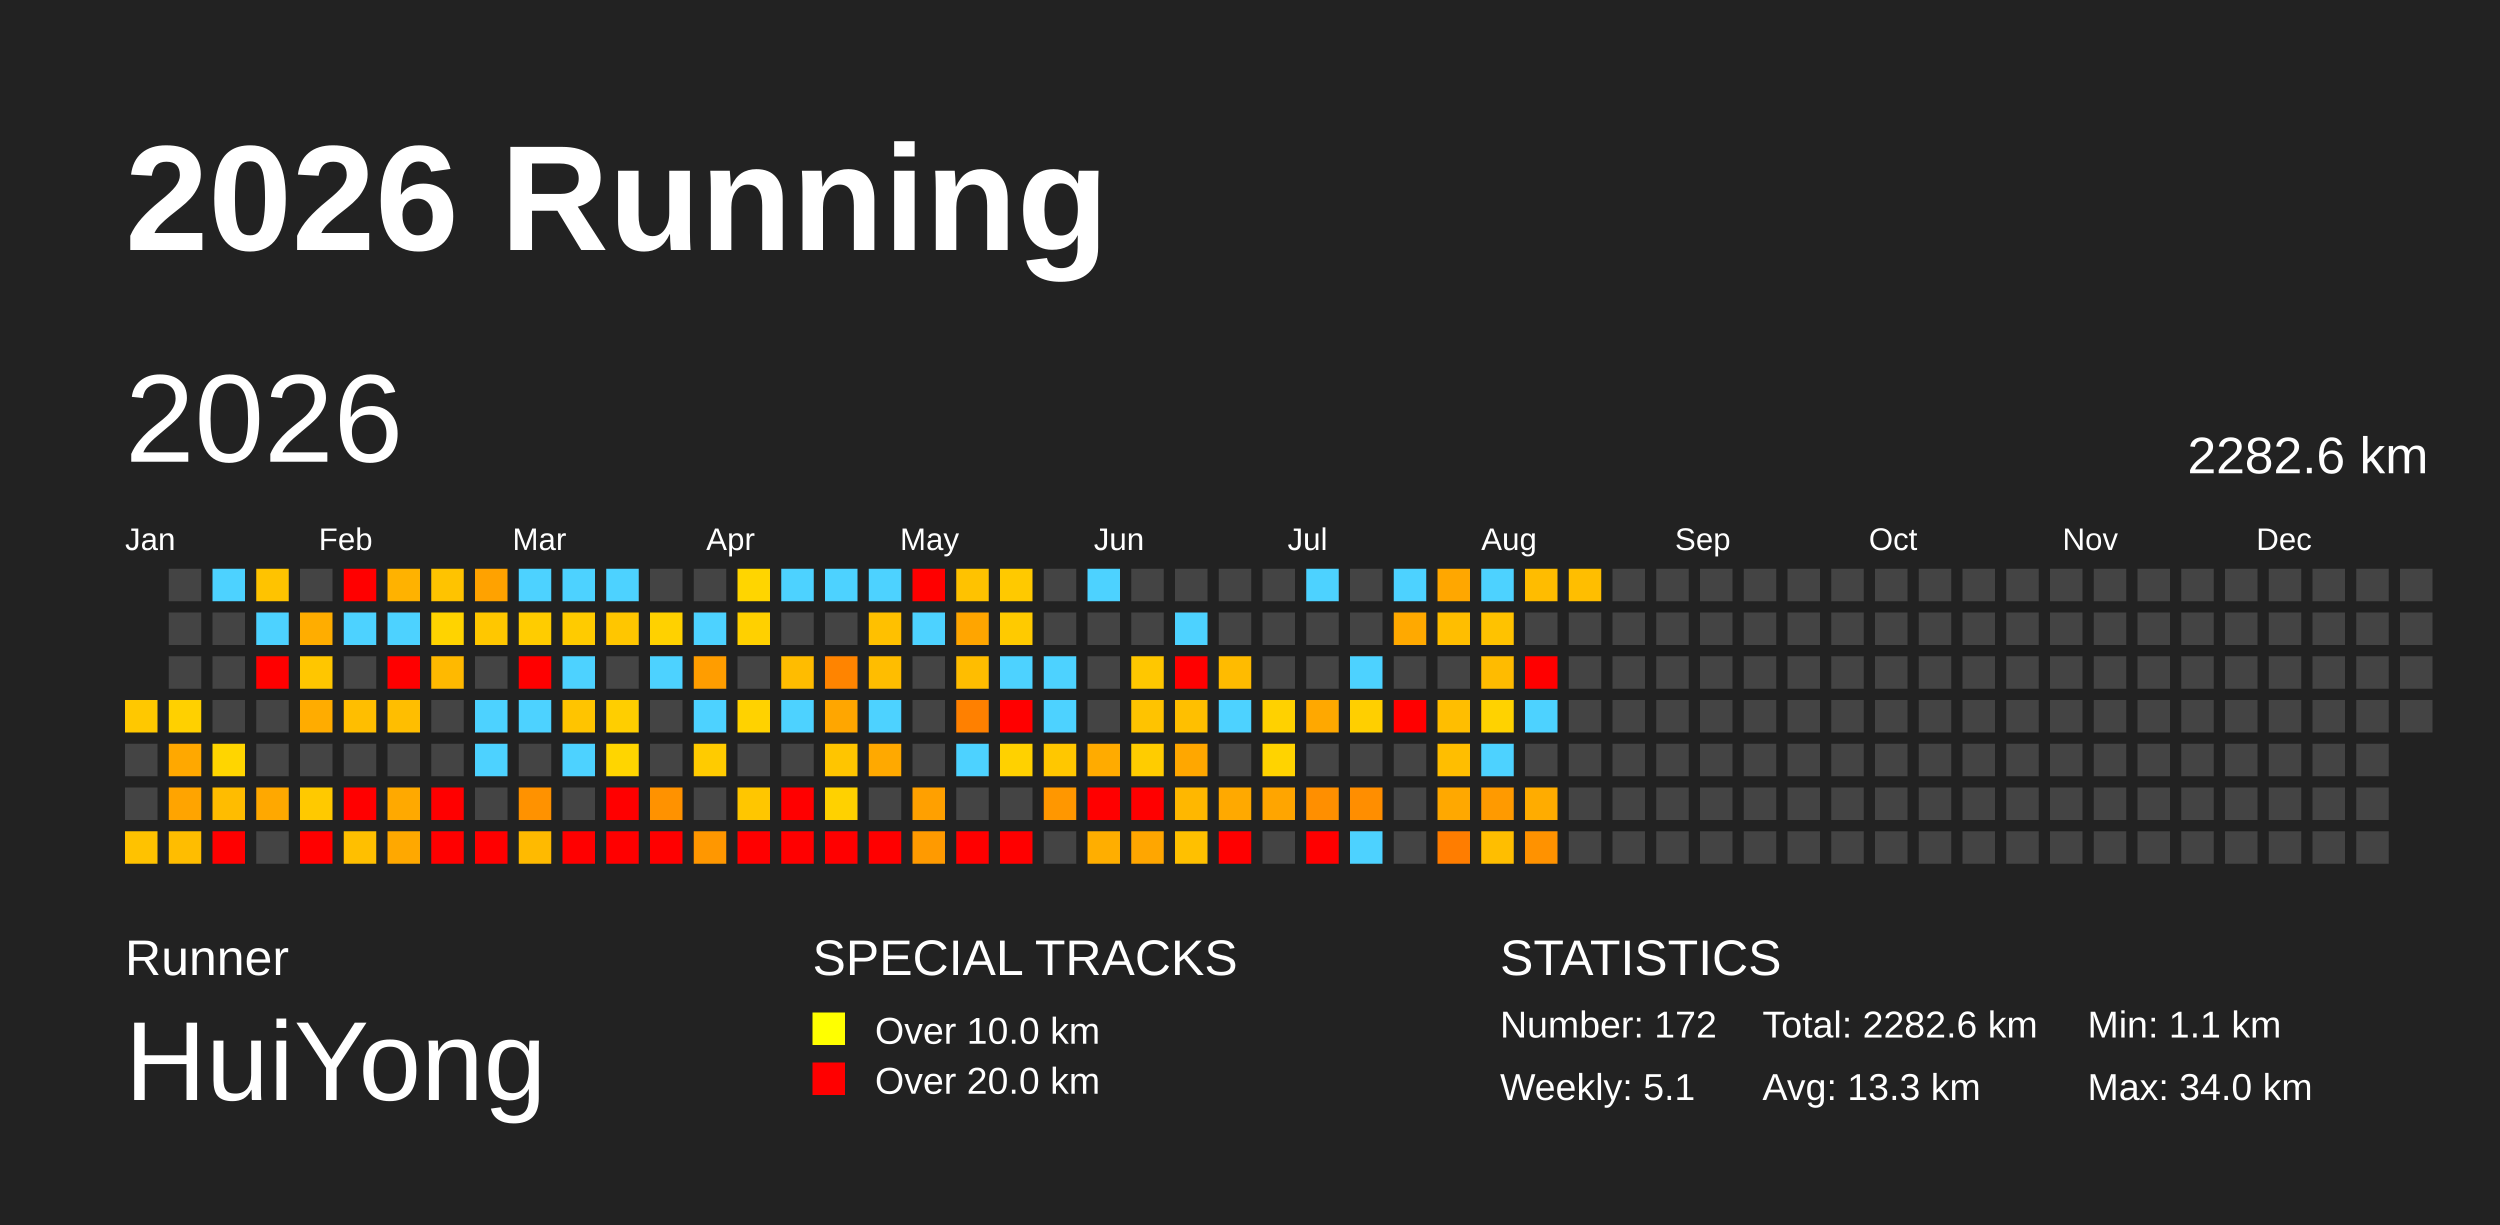
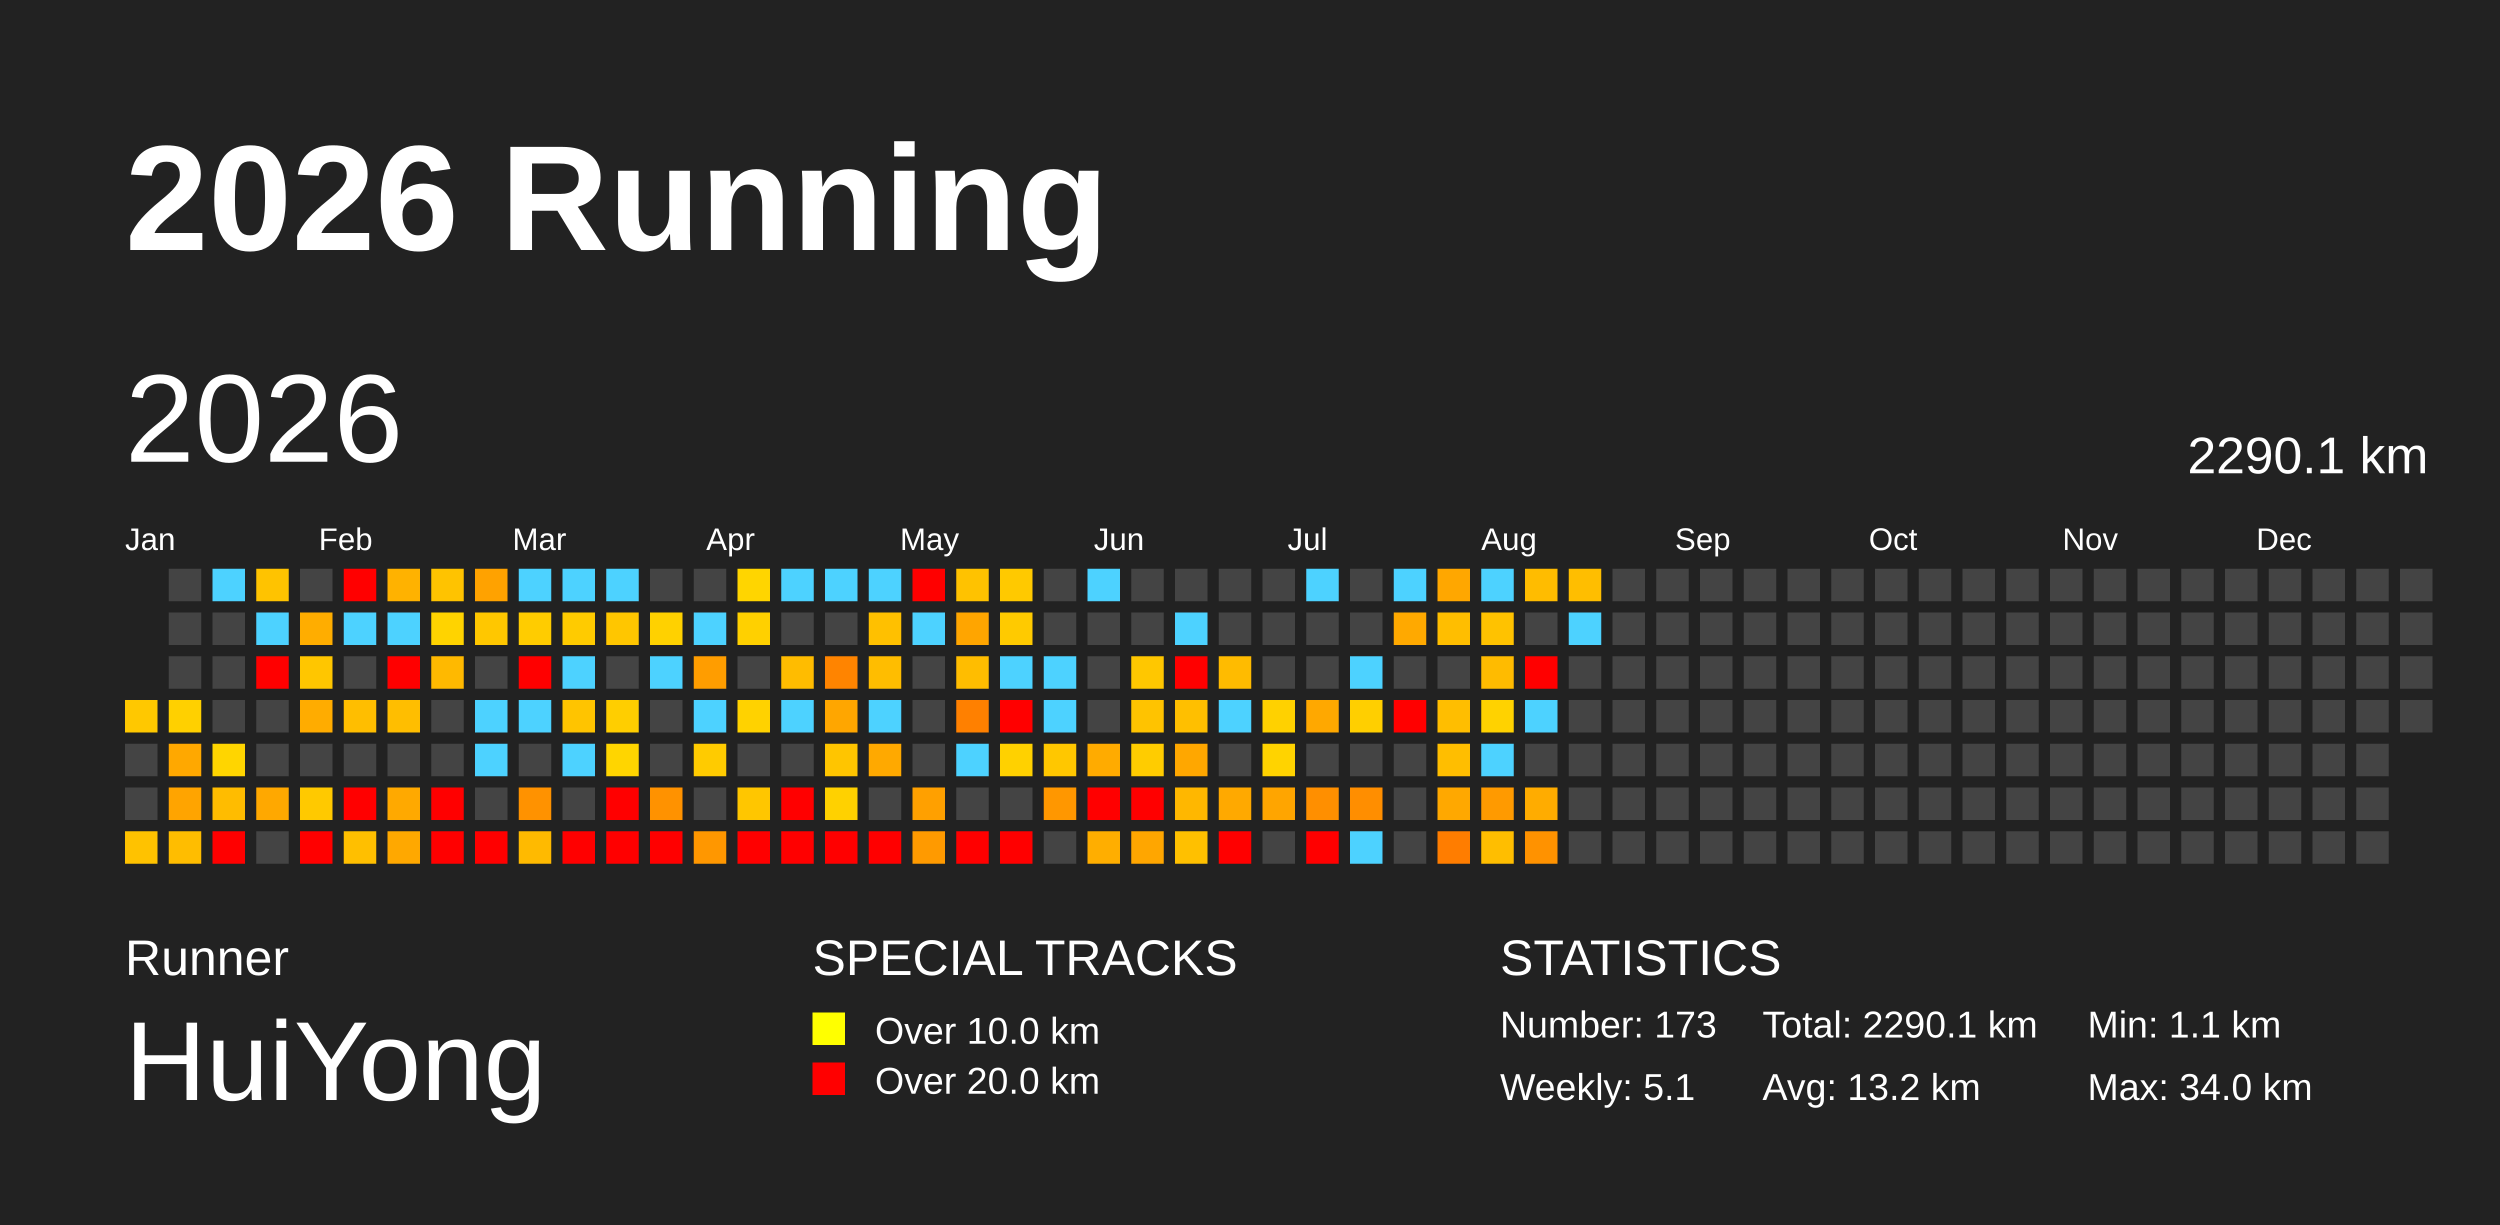
<svg xmlns="http://www.w3.org/2000/svg" baseProfile="full" height="98mm" version="1.1" viewBox="0,0,200,98" width="200mm">
  <defs />
  <rect fill="#222222" height="98" width="200" x="0" y="0" />
  <text fill="#FFFFFF" style="font-size:12px; font-family:Arial; font-weight:bold;" x="10" y="20">2026 Running</text>
  <text fill="#FFFFFF" style="font-size:4px; font-family:Arial" x="10" y="78">Runner</text>
  <text fill="#FFFFFF" style="font-size:9px; font-family:Arial" x="10" y="88">HuiYong</text>
  <text fill="#FFFFFF" style="font-size:4px; font-family:Arial" x="65" y="78">SPECIAL TRACKS</text>
  <rect fill="yellow" height="2.6" width="2.6" x="65" y="81" />
  <text fill="#FFFFFF" style="font-size:3px; font-family:Arial" x="70" y="83.5">Over 10.0 km</text>
  <rect fill="red" height="2.6" width="2.6" x="65" y="85" />
  <text fill="#FFFFFF" style="font-size:3px; font-family:Arial" x="70" y="87.5">Over 20.0 km</text>
  <text fill="#FFFFFF" style="font-size:4px; font-family:Arial" x="120" y="78">STATISTICS</text>
-   <text fill="#FFFFFF" style="font-size:3px; font-family:Arial" x="120" y="83">Number: 172</text>
+   <text fill="#FFFFFF" style="font-size:3px; font-family:Arial" x="120" y="83">Number: 173</text>
  <text fill="#FFFFFF" style="font-size:3px; font-family:Arial" x="120" y="88">Weekly: 5.1</text>
-   <text fill="#FFFFFF" style="font-size:3px; font-family:Arial" x="141" y="83">Total: 2282.6 km</text>
-   <text fill="#FFFFFF" style="font-size:3px; font-family:Arial" x="141" y="88">Avg: 13.3 km</text>
+   <text fill="#FFFFFF" style="font-size:3px; font-family:Arial" x="141" y="83">Total: 2290.1 km</text>
+   <text fill="#FFFFFF" style="font-size:3px; font-family:Arial" x="141" y="88">Avg: 13.2 km</text>
  <text fill="#FFFFFF" style="font-size:3px; font-family:Arial" x="167" y="83">Min: 1.1 km</text>
  <text fill="#FFFFFF" style="font-size:3px; font-family:Arial" x="167" y="88">Max: 34.0 km</text>
  <text dominant-baseline="hanging" fill="#FFFFFF" style="font-size:10.0px; font-family:Arial;" x="10" y="30">2026</text>
-   <text dominant-baseline="hanging" fill="#FFFFFF" style="font-size:4.125px; font-family:Arial;" x="175" y="35">2282.6 km</text>
+   <text dominant-baseline="hanging" fill="#FFFFFF" style="font-size:4.125px; font-family:Arial;" x="175" y="35">2290.1 km</text>
  <text fill="#FFFFFF" style="font-size:2.5px; font-family:Arial" x="10.0" y="44">Jan</text>
  <text fill="#FFFFFF" style="font-size:2.5px; font-family:Arial" x="25.5" y="44">Feb</text>
  <text fill="#FFFFFF" style="font-size:2.5px; font-family:Arial" x="41.0" y="44">Mar</text>
  <text fill="#FFFFFF" style="font-size:2.5px; font-family:Arial" x="56.5" y="44">Apr</text>
  <text fill="#FFFFFF" style="font-size:2.5px; font-family:Arial" x="72.0" y="44">May</text>
  <text fill="#FFFFFF" style="font-size:2.5px; font-family:Arial" x="87.5" y="44">Jun</text>
  <text fill="#FFFFFF" style="font-size:2.5px; font-family:Arial" x="103.0" y="44">Jul</text>
  <text fill="#FFFFFF" style="font-size:2.5px; font-family:Arial" x="118.5" y="44">Aug</text>
  <text fill="#FFFFFF" style="font-size:2.5px; font-family:Arial" x="134.0" y="44">Sep</text>
  <text fill="#FFFFFF" style="font-size:2.5px; font-family:Arial" x="149.5" y="44">Oct</text>
  <text fill="#FFFFFF" style="font-size:2.5px; font-family:Arial" x="165.0" y="44">Nov</text>
  <text fill="#FFFFFF" style="font-size:2.5px; font-family:Arial" x="180.5" y="44">Dec</text>
  <rect fill="#ffc800" height="2.6" width="2.6" x="10.0" y="56.0" />
  <rect fill="#444444" height="2.6" width="2.6" x="10.0" y="59.5" />
  <rect fill="#444444" height="2.6" width="2.6" x="10.0" y="63.0" />
  <rect fill="#ffc200" height="2.6" width="2.6" x="10.0" y="66.5" />
  <rect fill="#444444" height="2.6" width="2.6" x="13.5" y="45.5" />
  <rect fill="#444444" height="2.6" width="2.6" x="13.5" y="49.0" />
  <rect fill="#444444" height="2.6" width="2.6" x="13.5" y="52.5" />
  <rect fill="#ffd000" height="2.6" width="2.6" x="13.5" y="56.0" />
  <rect fill="#ffa800" height="2.6" width="2.6" x="13.5" y="59.5" />
  <rect fill="#ffa400" height="2.6" width="2.6" x="13.5" y="63.0" />
  <rect fill="#ffbd00" height="2.6" width="2.6" x="13.5" y="66.5" />
  <rect fill="#4dd2ff" height="2.6" width="2.6" x="17.0" y="45.5" />
  <rect fill="#444444" height="2.6" width="2.6" x="17.0" y="49.0" />
  <rect fill="#444444" height="2.6" width="2.6" x="17.0" y="52.5" />
  <rect fill="#444444" height="2.6" width="2.6" x="17.0" y="56.0" />
  <rect fill="#ffd500" height="2.6" width="2.6" x="17.0" y="59.5" />
  <rect fill="#ffbc00" height="2.6" width="2.6" x="17.0" y="63.0" />
  <rect fill="red" height="2.6" width="2.6" x="17.0" y="66.5" />
  <rect fill="#ffc300" height="2.6" width="2.6" x="20.5" y="45.5" />
  <rect fill="#4dd2ff" height="2.6" width="2.6" x="20.5" y="49.0" />
  <rect fill="red" height="2.6" width="2.6" x="20.5" y="52.5" />
  <rect fill="#444444" height="2.6" width="2.6" x="20.5" y="56.0" />
  <rect fill="#444444" height="2.6" width="2.6" x="20.5" y="59.5" />
  <rect fill="#ffa800" height="2.6" width="2.6" x="20.5" y="63.0" />
  <rect fill="#444444" height="2.6" width="2.6" x="20.5" y="66.5" />
  <rect fill="#444444" height="2.6" width="2.6" x="24.0" y="45.5" />
  <rect fill="#ffad00" height="2.6" width="2.6" x="24.0" y="49.0" />
  <rect fill="#ffc600" height="2.6" width="2.6" x="24.0" y="52.5" />
  <rect fill="#ffac00" height="2.6" width="2.6" x="24.0" y="56.0" />
  <rect fill="#444444" height="2.6" width="2.6" x="24.0" y="59.5" />
  <rect fill="#ffc900" height="2.6" width="2.6" x="24.0" y="63.0" />
  <rect fill="red" height="2.6" width="2.6" x="24.0" y="66.5" />
  <rect fill="red" height="2.6" width="2.6" x="27.5" y="45.5" />
  <rect fill="#4dd2ff" height="2.6" width="2.6" x="27.5" y="49.0" />
  <rect fill="#444444" height="2.6" width="2.6" x="27.5" y="52.5" />
  <rect fill="#ffbe00" height="2.6" width="2.6" x="27.5" y="56.0" />
  <rect fill="#444444" height="2.6" width="2.6" x="27.5" y="59.5" />
  <rect fill="red" height="2.6" width="2.6" x="27.5" y="63.0" />
  <rect fill="#ffbf00" height="2.6" width="2.6" x="27.5" y="66.5" />
  <rect fill="#ffb200" height="2.6" width="2.6" x="31.0" y="45.5" />
  <rect fill="#4dd2ff" height="2.6" width="2.6" x="31.0" y="49.0" />
  <rect fill="red" height="2.6" width="2.6" x="31.0" y="52.5" />
  <rect fill="#ffbe00" height="2.6" width="2.6" x="31.0" y="56.0" />
  <rect fill="#444444" height="2.6" width="2.6" x="31.0" y="59.5" />
  <rect fill="#ffa900" height="2.6" width="2.6" x="31.0" y="63.0" />
  <rect fill="#ffa800" height="2.6" width="2.6" x="31.0" y="66.5" />
  <rect fill="#ffc300" height="2.6" width="2.6" x="34.5" y="45.5" />
  <rect fill="#ffd300" height="2.6" width="2.6" x="34.5" y="49.0" />
  <rect fill="#ffb900" height="2.6" width="2.6" x="34.5" y="52.5" />
  <rect fill="#444444" height="2.6" width="2.6" x="34.5" y="56.0" />
  <rect fill="#444444" height="2.6" width="2.6" x="34.5" y="59.5" />
  <rect fill="red" height="2.6" width="2.6" x="34.5" y="63.0" />
  <rect fill="red" height="2.6" width="2.6" x="34.5" y="66.5" />
  <rect fill="#ffa200" height="2.6" width="2.6" x="38.0" y="45.5" />
  <rect fill="#ffc700" height="2.6" width="2.6" x="38.0" y="49.0" />
  <rect fill="#444444" height="2.6" width="2.6" x="38.0" y="52.5" />
  <rect fill="#4dd2ff" height="2.6" width="2.6" x="38.0" y="56.0" />
  <rect fill="#4dd2ff" height="2.6" width="2.6" x="38.0" y="59.5" />
  <rect fill="#444444" height="2.6" width="2.6" x="38.0" y="63.0" />
  <rect fill="red" height="2.6" width="2.6" x="38.0" y="66.5" />
  <rect fill="#4dd2ff" height="2.6" width="2.6" x="41.5" y="45.5" />
  <rect fill="#ffcc00" height="2.6" width="2.6" x="41.5" y="49.0" />
  <rect fill="red" height="2.6" width="2.6" x="41.5" y="52.5" />
  <rect fill="#4dd2ff" height="2.6" width="2.6" x="41.5" y="56.0" />
  <rect fill="#444444" height="2.6" width="2.6" x="41.5" y="59.5" />
  <rect fill="#ff9200" height="2.6" width="2.6" x="41.5" y="63.0" />
  <rect fill="#ffba00" height="2.6" width="2.6" x="41.5" y="66.5" />
  <rect fill="#4dd2ff" height="2.6" width="2.6" x="45.0" y="45.5" />
  <rect fill="#ffcb00" height="2.6" width="2.6" x="45.0" y="49.0" />
  <rect fill="#4dd2ff" height="2.6" width="2.6" x="45.0" y="52.5" />
  <rect fill="#ffc400" height="2.6" width="2.6" x="45.0" y="56.0" />
  <rect fill="#4dd2ff" height="2.6" width="2.6" x="45.0" y="59.5" />
  <rect fill="#444444" height="2.6" width="2.6" x="45.0" y="63.0" />
  <rect fill="red" height="2.6" width="2.6" x="45.0" y="66.5" />
  <rect fill="#4dd2ff" height="2.6" width="2.6" x="48.5" y="45.5" />
  <rect fill="#ffc600" height="2.6" width="2.6" x="48.5" y="49.0" />
  <rect fill="#444444" height="2.6" width="2.6" x="48.5" y="52.5" />
  <rect fill="#ffce00" height="2.6" width="2.6" x="48.5" y="56.0" />
  <rect fill="#ffd500" height="2.6" width="2.6" x="48.5" y="59.5" />
  <rect fill="red" height="2.6" width="2.6" x="48.5" y="63.0" />
  <rect fill="red" height="2.6" width="2.6" x="48.5" y="66.5" />
  <rect fill="#444444" height="2.6" width="2.6" x="52.0" y="45.5" />
  <rect fill="#ffd100" height="2.6" width="2.6" x="52.0" y="49.0" />
  <rect fill="#4dd2ff" height="2.6" width="2.6" x="52.0" y="52.5" />
  <rect fill="#444444" height="2.6" width="2.6" x="52.0" y="56.0" />
  <rect fill="#444444" height="2.6" width="2.6" x="52.0" y="59.5" />
  <rect fill="#ff9200" height="2.6" width="2.6" x="52.0" y="63.0" />
  <rect fill="red" height="2.6" width="2.6" x="52.0" y="66.5" />
  <rect fill="#444444" height="2.6" width="2.6" x="55.5" y="45.5" />
  <rect fill="#4dd2ff" height="2.6" width="2.6" x="55.5" y="49.0" />
  <rect fill="#ff9d00" height="2.6" width="2.6" x="55.5" y="52.5" />
  <rect fill="#4dd2ff" height="2.6" width="2.6" x="55.5" y="56.0" />
  <rect fill="#ffcb00" height="2.6" width="2.6" x="55.5" y="59.5" />
  <rect fill="#444444" height="2.6" width="2.6" x="55.5" y="63.0" />
  <rect fill="#ff9700" height="2.6" width="2.6" x="55.5" y="66.5" />
  <rect fill="#ffd500" height="2.6" width="2.6" x="59.0" y="45.5" />
  <rect fill="#ffd000" height="2.6" width="2.6" x="59.0" y="49.0" />
  <rect fill="#444444" height="2.6" width="2.6" x="59.0" y="52.5" />
  <rect fill="#ffd200" height="2.6" width="2.6" x="59.0" y="56.0" />
  <rect fill="#444444" height="2.6" width="2.6" x="59.0" y="59.5" />
  <rect fill="#ffc600" height="2.6" width="2.6" x="59.0" y="63.0" />
  <rect fill="red" height="2.6" width="2.6" x="59.0" y="66.5" />
  <rect fill="#4dd2ff" height="2.6" width="2.6" x="62.5" y="45.5" />
  <rect fill="#444444" height="2.6" width="2.6" x="62.5" y="49.0" />
  <rect fill="#ffbc00" height="2.6" width="2.6" x="62.5" y="52.5" />
  <rect fill="#4dd2ff" height="2.6" width="2.6" x="62.5" y="56.0" />
  <rect fill="#444444" height="2.6" width="2.6" x="62.5" y="59.5" />
  <rect fill="red" height="2.6" width="2.6" x="62.5" y="63.0" />
  <rect fill="red" height="2.6" width="2.6" x="62.5" y="66.5" />
  <rect fill="#4dd2ff" height="2.6" width="2.6" x="66.0" y="45.5" />
  <rect fill="#444444" height="2.6" width="2.6" x="66.0" y="49.0" />
  <rect fill="#ff8400" height="2.6" width="2.6" x="66.0" y="52.5" />
  <rect fill="#ffa600" height="2.6" width="2.6" x="66.0" y="56.0" />
  <rect fill="#ffc500" height="2.6" width="2.6" x="66.0" y="59.5" />
  <rect fill="#ffd100" height="2.6" width="2.6" x="66.0" y="63.0" />
  <rect fill="red" height="2.6" width="2.6" x="66.0" y="66.5" />
  <rect fill="#4dd2ff" height="2.6" width="2.6" x="69.5" y="45.5" />
  <rect fill="#ffc000" height="2.6" width="2.6" x="69.5" y="49.0" />
  <rect fill="#ffbd00" height="2.6" width="2.6" x="69.5" y="52.5" />
  <rect fill="#4dd2ff" height="2.6" width="2.6" x="69.5" y="56.0" />
  <rect fill="#ffa900" height="2.6" width="2.6" x="69.5" y="59.5" />
  <rect fill="#444444" height="2.6" width="2.6" x="69.5" y="63.0" />
  <rect fill="red" height="2.6" width="2.6" x="69.5" y="66.5" />
  <rect fill="red" height="2.6" width="2.6" x="73.0" y="45.5" />
  <rect fill="#4dd2ff" height="2.6" width="2.6" x="73.0" y="49.0" />
  <rect fill="#444444" height="2.6" width="2.6" x="73.0" y="52.5" />
  <rect fill="#444444" height="2.6" width="2.6" x="73.0" y="56.0" />
  <rect fill="#444444" height="2.6" width="2.6" x="73.0" y="59.5" />
  <rect fill="#ffa000" height="2.6" width="2.6" x="73.0" y="63.0" />
  <rect fill="#ff9a00" height="2.6" width="2.6" x="73.0" y="66.5" />
  <rect fill="#ffc200" height="2.6" width="2.6" x="76.5" y="45.5" />
  <rect fill="#ffa500" height="2.6" width="2.6" x="76.5" y="49.0" />
  <rect fill="#ffbd00" height="2.6" width="2.6" x="76.5" y="52.5" />
  <rect fill="#ff8000" height="2.6" width="2.6" x="76.5" y="56.0" />
  <rect fill="#4dd2ff" height="2.6" width="2.6" x="76.5" y="59.5" />
  <rect fill="#444444" height="2.6" width="2.6" x="76.5" y="63.0" />
  <rect fill="red" height="2.6" width="2.6" x="76.5" y="66.5" />
  <rect fill="#ffc900" height="2.6" width="2.6" x="80.0" y="45.5" />
  <rect fill="#ffca00" height="2.6" width="2.6" x="80.0" y="49.0" />
  <rect fill="#4dd2ff" height="2.6" width="2.6" x="80.0" y="52.5" />
  <rect fill="red" height="2.6" width="2.6" x="80.0" y="56.0" />
  <rect fill="#ffd100" height="2.6" width="2.6" x="80.0" y="59.5" />
  <rect fill="#444444" height="2.6" width="2.6" x="80.0" y="63.0" />
  <rect fill="red" height="2.6" width="2.6" x="80.0" y="66.5" />
  <rect fill="#444444" height="2.6" width="2.6" x="83.5" y="45.5" />
  <rect fill="#444444" height="2.6" width="2.6" x="83.5" y="49.0" />
  <rect fill="#4dd2ff" height="2.6" width="2.6" x="83.5" y="52.5" />
  <rect fill="#4dd2ff" height="2.6" width="2.6" x="83.5" y="56.0" />
  <rect fill="#ffc700" height="2.6" width="2.6" x="83.5" y="59.5" />
  <rect fill="#ff9700" height="2.6" width="2.6" x="83.5" y="63.0" />
  <rect fill="#444444" height="2.6" width="2.6" x="83.5" y="66.5" />
  <rect fill="#4dd2ff" height="2.6" width="2.6" x="87.0" y="45.5" />
  <rect fill="#444444" height="2.6" width="2.6" x="87.0" y="49.0" />
  <rect fill="#444444" height="2.6" width="2.6" x="87.0" y="52.5" />
  <rect fill="#444444" height="2.6" width="2.6" x="87.0" y="56.0" />
  <rect fill="#ffab00" height="2.6" width="2.6" x="87.0" y="59.5" />
  <rect fill="red" height="2.6" width="2.6" x="87.0" y="63.0" />
  <rect fill="#ffae00" height="2.6" width="2.6" x="87.0" y="66.5" />
  <rect fill="#444444" height="2.6" width="2.6" x="90.5" y="45.5" />
  <rect fill="#444444" height="2.6" width="2.6" x="90.5" y="49.0" />
  <rect fill="#ffc700" height="2.6" width="2.6" x="90.5" y="52.5" />
  <rect fill="#ffc300" height="2.6" width="2.6" x="90.5" y="56.0" />
  <rect fill="#ffcc00" height="2.6" width="2.6" x="90.5" y="59.5" />
  <rect fill="red" height="2.6" width="2.6" x="90.5" y="63.0" />
  <rect fill="#ffa600" height="2.6" width="2.6" x="90.5" y="66.5" />
  <rect fill="#444444" height="2.6" width="2.6" x="94.0" y="45.5" />
  <rect fill="#4dd2ff" height="2.6" width="2.6" x="94.0" y="49.0" />
  <rect fill="red" height="2.6" width="2.6" x="94.0" y="52.5" />
  <rect fill="#ffbf00" height="2.6" width="2.6" x="94.0" y="56.0" />
  <rect fill="#ffa700" height="2.6" width="2.6" x="94.0" y="59.5" />
  <rect fill="#ffb700" height="2.6" width="2.6" x="94.0" y="63.0" />
  <rect fill="#ffc000" height="2.6" width="2.6" x="94.0" y="66.5" />
  <rect fill="#444444" height="2.6" width="2.6" x="97.5" y="45.5" />
  <rect fill="#444444" height="2.6" width="2.6" x="97.5" y="49.0" />
  <rect fill="#ffbb00" height="2.6" width="2.6" x="97.5" y="52.5" />
  <rect fill="#4dd2ff" height="2.6" width="2.6" x="97.5" y="56.0" />
  <rect fill="#444444" height="2.6" width="2.6" x="97.5" y="59.5" />
  <rect fill="#ffa900" height="2.6" width="2.6" x="97.5" y="63.0" />
  <rect fill="red" height="2.6" width="2.6" x="97.5" y="66.5" />
  <rect fill="#444444" height="2.6" width="2.6" x="101.0" y="45.5" />
  <rect fill="#444444" height="2.6" width="2.6" x="101.0" y="49.0" />
  <rect fill="#444444" height="2.6" width="2.6" x="101.0" y="52.5" />
  <rect fill="#ffd100" height="2.6" width="2.6" x="101.0" y="56.0" />
  <rect fill="#ffd300" height="2.6" width="2.6" x="101.0" y="59.5" />
  <rect fill="#ffa500" height="2.6" width="2.6" x="101.0" y="63.0" />
  <rect fill="#444444" height="2.6" width="2.6" x="101.0" y="66.5" />
  <rect fill="#4dd2ff" height="2.6" width="2.6" x="104.5" y="45.5" />
  <rect fill="#444444" height="2.6" width="2.6" x="104.5" y="49.0" />
  <rect fill="#444444" height="2.6" width="2.6" x="104.5" y="52.5" />
  <rect fill="#ffa800" height="2.6" width="2.6" x="104.5" y="56.0" />
  <rect fill="#444444" height="2.6" width="2.6" x="104.5" y="59.5" />
  <rect fill="#ff8f00" height="2.6" width="2.6" x="104.5" y="63.0" />
  <rect fill="red" height="2.6" width="2.6" x="104.5" y="66.5" />
  <rect fill="#444444" height="2.6" width="2.6" x="108.0" y="45.5" />
  <rect fill="#444444" height="2.6" width="2.6" x="108.0" y="49.0" />
  <rect fill="#4dd2ff" height="2.6" width="2.6" x="108.0" y="52.5" />
  <rect fill="#ffcf00" height="2.6" width="2.6" x="108.0" y="56.0" />
  <rect fill="#444444" height="2.6" width="2.6" x="108.0" y="59.5" />
  <rect fill="#ff8e00" height="2.6" width="2.6" x="108.0" y="63.0" />
  <rect fill="#4dd2ff" height="2.6" width="2.6" x="108.0" y="66.5" />
  <rect fill="#4dd2ff" height="2.6" width="2.6" x="111.5" y="45.5" />
  <rect fill="#ffa900" height="2.6" width="2.6" x="111.5" y="49.0" />
  <rect fill="#444444" height="2.6" width="2.6" x="111.5" y="52.5" />
  <rect fill="red" height="2.6" width="2.6" x="111.5" y="56.0" />
  <rect fill="#444444" height="2.6" width="2.6" x="111.5" y="59.5" />
  <rect fill="#444444" height="2.6" width="2.6" x="111.5" y="63.0" />
  <rect fill="#444444" height="2.6" width="2.6" x="111.5" y="66.5" />
  <rect fill="#ffa700" height="2.6" width="2.6" x="115.0" y="45.5" />
  <rect fill="#ffbe00" height="2.6" width="2.6" x="115.0" y="49.0" />
  <rect fill="#444444" height="2.6" width="2.6" x="115.0" y="52.5" />
  <rect fill="#ffbe00" height="2.6" width="2.6" x="115.0" y="56.0" />
  <rect fill="#ffbe00" height="2.6" width="2.6" x="115.0" y="59.5" />
  <rect fill="#ffa800" height="2.6" width="2.6" x="115.0" y="63.0" />
  <rect fill="#ff7d00" height="2.6" width="2.6" x="115.0" y="66.5" />
  <rect fill="#4dd2ff" height="2.6" width="2.6" x="118.5" y="45.5" />
  <rect fill="#ffc200" height="2.6" width="2.6" x="118.5" y="49.0" />
  <rect fill="#ffbb00" height="2.6" width="2.6" x="118.5" y="52.5" />
  <rect fill="#ffd200" height="2.6" width="2.6" x="118.5" y="56.0" />
  <rect fill="#4dd2ff" height="2.6" width="2.6" x="118.5" y="59.5" />
  <rect fill="#ff9a00" height="2.6" width="2.6" x="118.5" y="63.0" />
  <rect fill="#ffbe00" height="2.6" width="2.6" x="118.5" y="66.5" />
  <rect fill="#ffbc00" height="2.6" width="2.6" x="122.0" y="45.5" />
  <rect fill="#444444" height="2.6" width="2.6" x="122.0" y="49.0" />
  <rect fill="red" height="2.6" width="2.6" x="122.0" y="52.5" />
  <rect fill="#4dd2ff" height="2.6" width="2.6" x="122.0" y="56.0" />
  <rect fill="#444444" height="2.6" width="2.6" x="122.0" y="59.5" />
  <rect fill="#ffac00" height="2.6" width="2.6" x="122.0" y="63.0" />
  <rect fill="#ff9200" height="2.6" width="2.6" x="122.0" y="66.5" />
  <rect fill="#ffbe00" height="2.6" width="2.6" x="125.5" y="45.5" />
-   <rect fill="#444444" height="2.6" width="2.6" x="125.5" y="49.0" />
+   <rect fill="#4dd2ff" height="2.6" width="2.6" x="125.5" y="49.0" />
  <rect fill="#444444" height="2.6" width="2.6" x="125.5" y="52.5" />
  <rect fill="#444444" height="2.6" width="2.6" x="125.5" y="56.0" />
  <rect fill="#444444" height="2.6" width="2.6" x="125.5" y="59.5" />
  <rect fill="#444444" height="2.6" width="2.6" x="125.5" y="63.0" />
  <rect fill="#444444" height="2.6" width="2.6" x="125.5" y="66.5" />
  <rect fill="#444444" height="2.6" width="2.6" x="129.0" y="45.5" />
  <rect fill="#444444" height="2.6" width="2.6" x="129.0" y="49.0" />
  <rect fill="#444444" height="2.6" width="2.6" x="129.0" y="52.5" />
  <rect fill="#444444" height="2.6" width="2.6" x="129.0" y="56.0" />
  <rect fill="#444444" height="2.6" width="2.6" x="129.0" y="59.5" />
  <rect fill="#444444" height="2.6" width="2.6" x="129.0" y="63.0" />
  <rect fill="#444444" height="2.6" width="2.6" x="129.0" y="66.5" />
  <rect fill="#444444" height="2.6" width="2.6" x="132.5" y="45.5" />
  <rect fill="#444444" height="2.6" width="2.6" x="132.5" y="49.0" />
  <rect fill="#444444" height="2.6" width="2.6" x="132.5" y="52.5" />
  <rect fill="#444444" height="2.6" width="2.6" x="132.5" y="56.0" />
  <rect fill="#444444" height="2.6" width="2.6" x="132.5" y="59.5" />
  <rect fill="#444444" height="2.6" width="2.6" x="132.5" y="63.0" />
  <rect fill="#444444" height="2.6" width="2.6" x="132.5" y="66.5" />
  <rect fill="#444444" height="2.6" width="2.6" x="136.0" y="45.5" />
  <rect fill="#444444" height="2.6" width="2.6" x="136.0" y="49.0" />
  <rect fill="#444444" height="2.6" width="2.6" x="136.0" y="52.5" />
  <rect fill="#444444" height="2.6" width="2.6" x="136.0" y="56.0" />
  <rect fill="#444444" height="2.6" width="2.6" x="136.0" y="59.5" />
  <rect fill="#444444" height="2.6" width="2.6" x="136.0" y="63.0" />
  <rect fill="#444444" height="2.6" width="2.6" x="136.0" y="66.5" />
  <rect fill="#444444" height="2.6" width="2.6" x="139.5" y="45.5" />
  <rect fill="#444444" height="2.6" width="2.6" x="139.5" y="49.0" />
  <rect fill="#444444" height="2.6" width="2.6" x="139.5" y="52.5" />
  <rect fill="#444444" height="2.6" width="2.6" x="139.5" y="56.0" />
  <rect fill="#444444" height="2.6" width="2.6" x="139.5" y="59.5" />
  <rect fill="#444444" height="2.6" width="2.6" x="139.5" y="63.0" />
  <rect fill="#444444" height="2.6" width="2.6" x="139.5" y="66.5" />
  <rect fill="#444444" height="2.6" width="2.6" x="143.0" y="45.5" />
  <rect fill="#444444" height="2.6" width="2.6" x="143.0" y="49.0" />
  <rect fill="#444444" height="2.6" width="2.6" x="143.0" y="52.5" />
  <rect fill="#444444" height="2.6" width="2.6" x="143.0" y="56.0" />
  <rect fill="#444444" height="2.6" width="2.6" x="143.0" y="59.5" />
  <rect fill="#444444" height="2.6" width="2.6" x="143.0" y="63.0" />
  <rect fill="#444444" height="2.6" width="2.6" x="143.0" y="66.5" />
  <rect fill="#444444" height="2.6" width="2.6" x="146.5" y="45.5" />
  <rect fill="#444444" height="2.6" width="2.6" x="146.5" y="49.0" />
  <rect fill="#444444" height="2.6" width="2.6" x="146.5" y="52.5" />
  <rect fill="#444444" height="2.6" width="2.6" x="146.5" y="56.0" />
  <rect fill="#444444" height="2.6" width="2.6" x="146.5" y="59.5" />
  <rect fill="#444444" height="2.6" width="2.6" x="146.5" y="63.0" />
  <rect fill="#444444" height="2.6" width="2.6" x="146.5" y="66.5" />
  <rect fill="#444444" height="2.6" width="2.6" x="150.0" y="45.5" />
  <rect fill="#444444" height="2.6" width="2.6" x="150.0" y="49.0" />
  <rect fill="#444444" height="2.6" width="2.6" x="150.0" y="52.5" />
  <rect fill="#444444" height="2.6" width="2.6" x="150.0" y="56.0" />
  <rect fill="#444444" height="2.6" width="2.6" x="150.0" y="59.5" />
  <rect fill="#444444" height="2.6" width="2.6" x="150.0" y="63.0" />
  <rect fill="#444444" height="2.6" width="2.6" x="150.0" y="66.5" />
  <rect fill="#444444" height="2.6" width="2.6" x="153.5" y="45.5" />
  <rect fill="#444444" height="2.6" width="2.6" x="153.5" y="49.0" />
  <rect fill="#444444" height="2.6" width="2.6" x="153.5" y="52.5" />
  <rect fill="#444444" height="2.6" width="2.6" x="153.5" y="56.0" />
  <rect fill="#444444" height="2.6" width="2.6" x="153.5" y="59.5" />
  <rect fill="#444444" height="2.6" width="2.6" x="153.5" y="63.0" />
  <rect fill="#444444" height="2.6" width="2.6" x="153.5" y="66.5" />
  <rect fill="#444444" height="2.6" width="2.6" x="157.0" y="45.5" />
  <rect fill="#444444" height="2.6" width="2.6" x="157.0" y="49.0" />
  <rect fill="#444444" height="2.6" width="2.6" x="157.0" y="52.5" />
  <rect fill="#444444" height="2.6" width="2.6" x="157.0" y="56.0" />
  <rect fill="#444444" height="2.6" width="2.6" x="157.0" y="59.5" />
  <rect fill="#444444" height="2.6" width="2.6" x="157.0" y="63.0" />
  <rect fill="#444444" height="2.6" width="2.6" x="157.0" y="66.5" />
  <rect fill="#444444" height="2.6" width="2.6" x="160.5" y="45.5" />
  <rect fill="#444444" height="2.6" width="2.6" x="160.5" y="49.0" />
  <rect fill="#444444" height="2.6" width="2.6" x="160.5" y="52.5" />
  <rect fill="#444444" height="2.6" width="2.6" x="160.5" y="56.0" />
  <rect fill="#444444" height="2.6" width="2.6" x="160.5" y="59.5" />
  <rect fill="#444444" height="2.6" width="2.6" x="160.5" y="63.0" />
  <rect fill="#444444" height="2.6" width="2.6" x="160.5" y="66.5" />
  <rect fill="#444444" height="2.6" width="2.6" x="164.0" y="45.5" />
  <rect fill="#444444" height="2.6" width="2.6" x="164.0" y="49.0" />
  <rect fill="#444444" height="2.6" width="2.6" x="164.0" y="52.5" />
  <rect fill="#444444" height="2.6" width="2.6" x="164.0" y="56.0" />
  <rect fill="#444444" height="2.6" width="2.6" x="164.0" y="59.5" />
  <rect fill="#444444" height="2.6" width="2.6" x="164.0" y="63.0" />
  <rect fill="#444444" height="2.6" width="2.6" x="164.0" y="66.5" />
  <rect fill="#444444" height="2.6" width="2.6" x="167.5" y="45.5" />
  <rect fill="#444444" height="2.6" width="2.6" x="167.5" y="49.0" />
  <rect fill="#444444" height="2.6" width="2.6" x="167.5" y="52.5" />
  <rect fill="#444444" height="2.6" width="2.6" x="167.5" y="56.0" />
  <rect fill="#444444" height="2.6" width="2.6" x="167.5" y="59.5" />
  <rect fill="#444444" height="2.6" width="2.6" x="167.5" y="63.0" />
  <rect fill="#444444" height="2.6" width="2.6" x="167.5" y="66.5" />
  <rect fill="#444444" height="2.6" width="2.6" x="171.0" y="45.5" />
  <rect fill="#444444" height="2.6" width="2.6" x="171.0" y="49.0" />
  <rect fill="#444444" height="2.6" width="2.6" x="171.0" y="52.5" />
  <rect fill="#444444" height="2.6" width="2.6" x="171.0" y="56.0" />
  <rect fill="#444444" height="2.6" width="2.6" x="171.0" y="59.5" />
  <rect fill="#444444" height="2.6" width="2.6" x="171.0" y="63.0" />
  <rect fill="#444444" height="2.6" width="2.6" x="171.0" y="66.5" />
  <rect fill="#444444" height="2.6" width="2.6" x="174.5" y="45.5" />
  <rect fill="#444444" height="2.6" width="2.6" x="174.5" y="49.0" />
  <rect fill="#444444" height="2.6" width="2.6" x="174.5" y="52.5" />
  <rect fill="#444444" height="2.6" width="2.6" x="174.5" y="56.0" />
  <rect fill="#444444" height="2.6" width="2.6" x="174.5" y="59.5" />
  <rect fill="#444444" height="2.6" width="2.6" x="174.5" y="63.0" />
  <rect fill="#444444" height="2.6" width="2.6" x="174.5" y="66.5" />
  <rect fill="#444444" height="2.6" width="2.6" x="178.0" y="45.5" />
  <rect fill="#444444" height="2.6" width="2.6" x="178.0" y="49.0" />
  <rect fill="#444444" height="2.6" width="2.6" x="178.0" y="52.5" />
  <rect fill="#444444" height="2.6" width="2.6" x="178.0" y="56.0" />
  <rect fill="#444444" height="2.6" width="2.6" x="178.0" y="59.5" />
  <rect fill="#444444" height="2.6" width="2.6" x="178.0" y="63.0" />
  <rect fill="#444444" height="2.6" width="2.6" x="178.0" y="66.5" />
  <rect fill="#444444" height="2.6" width="2.6" x="181.5" y="45.5" />
  <rect fill="#444444" height="2.6" width="2.6" x="181.5" y="49.0" />
  <rect fill="#444444" height="2.6" width="2.6" x="181.5" y="52.5" />
  <rect fill="#444444" height="2.6" width="2.6" x="181.5" y="56.0" />
  <rect fill="#444444" height="2.6" width="2.6" x="181.5" y="59.5" />
  <rect fill="#444444" height="2.6" width="2.6" x="181.5" y="63.0" />
  <rect fill="#444444" height="2.6" width="2.6" x="181.5" y="66.5" />
  <rect fill="#444444" height="2.6" width="2.6" x="185.0" y="45.5" />
  <rect fill="#444444" height="2.6" width="2.6" x="185.0" y="49.0" />
  <rect fill="#444444" height="2.6" width="2.6" x="185.0" y="52.5" />
  <rect fill="#444444" height="2.6" width="2.6" x="185.0" y="56.0" />
  <rect fill="#444444" height="2.6" width="2.6" x="185.0" y="59.5" />
  <rect fill="#444444" height="2.6" width="2.6" x="185.0" y="63.0" />
  <rect fill="#444444" height="2.6" width="2.6" x="185.0" y="66.5" />
  <rect fill="#444444" height="2.6" width="2.6" x="188.5" y="45.5" />
  <rect fill="#444444" height="2.6" width="2.6" x="188.5" y="49.0" />
  <rect fill="#444444" height="2.6" width="2.6" x="188.5" y="52.5" />
  <rect fill="#444444" height="2.6" width="2.6" x="188.5" y="56.0" />
  <rect fill="#444444" height="2.6" width="2.6" x="188.5" y="59.5" />
  <rect fill="#444444" height="2.6" width="2.6" x="188.5" y="63.0" />
  <rect fill="#444444" height="2.6" width="2.6" x="188.5" y="66.5" />
  <rect fill="#444444" height="2.6" width="2.6" x="192.0" y="45.5" />
  <rect fill="#444444" height="2.6" width="2.6" x="192.0" y="49.0" />
  <rect fill="#444444" height="2.6" width="2.6" x="192.0" y="52.5" />
  <rect fill="#444444" height="2.6" width="2.6" x="192.0" y="56.0" />
</svg>
